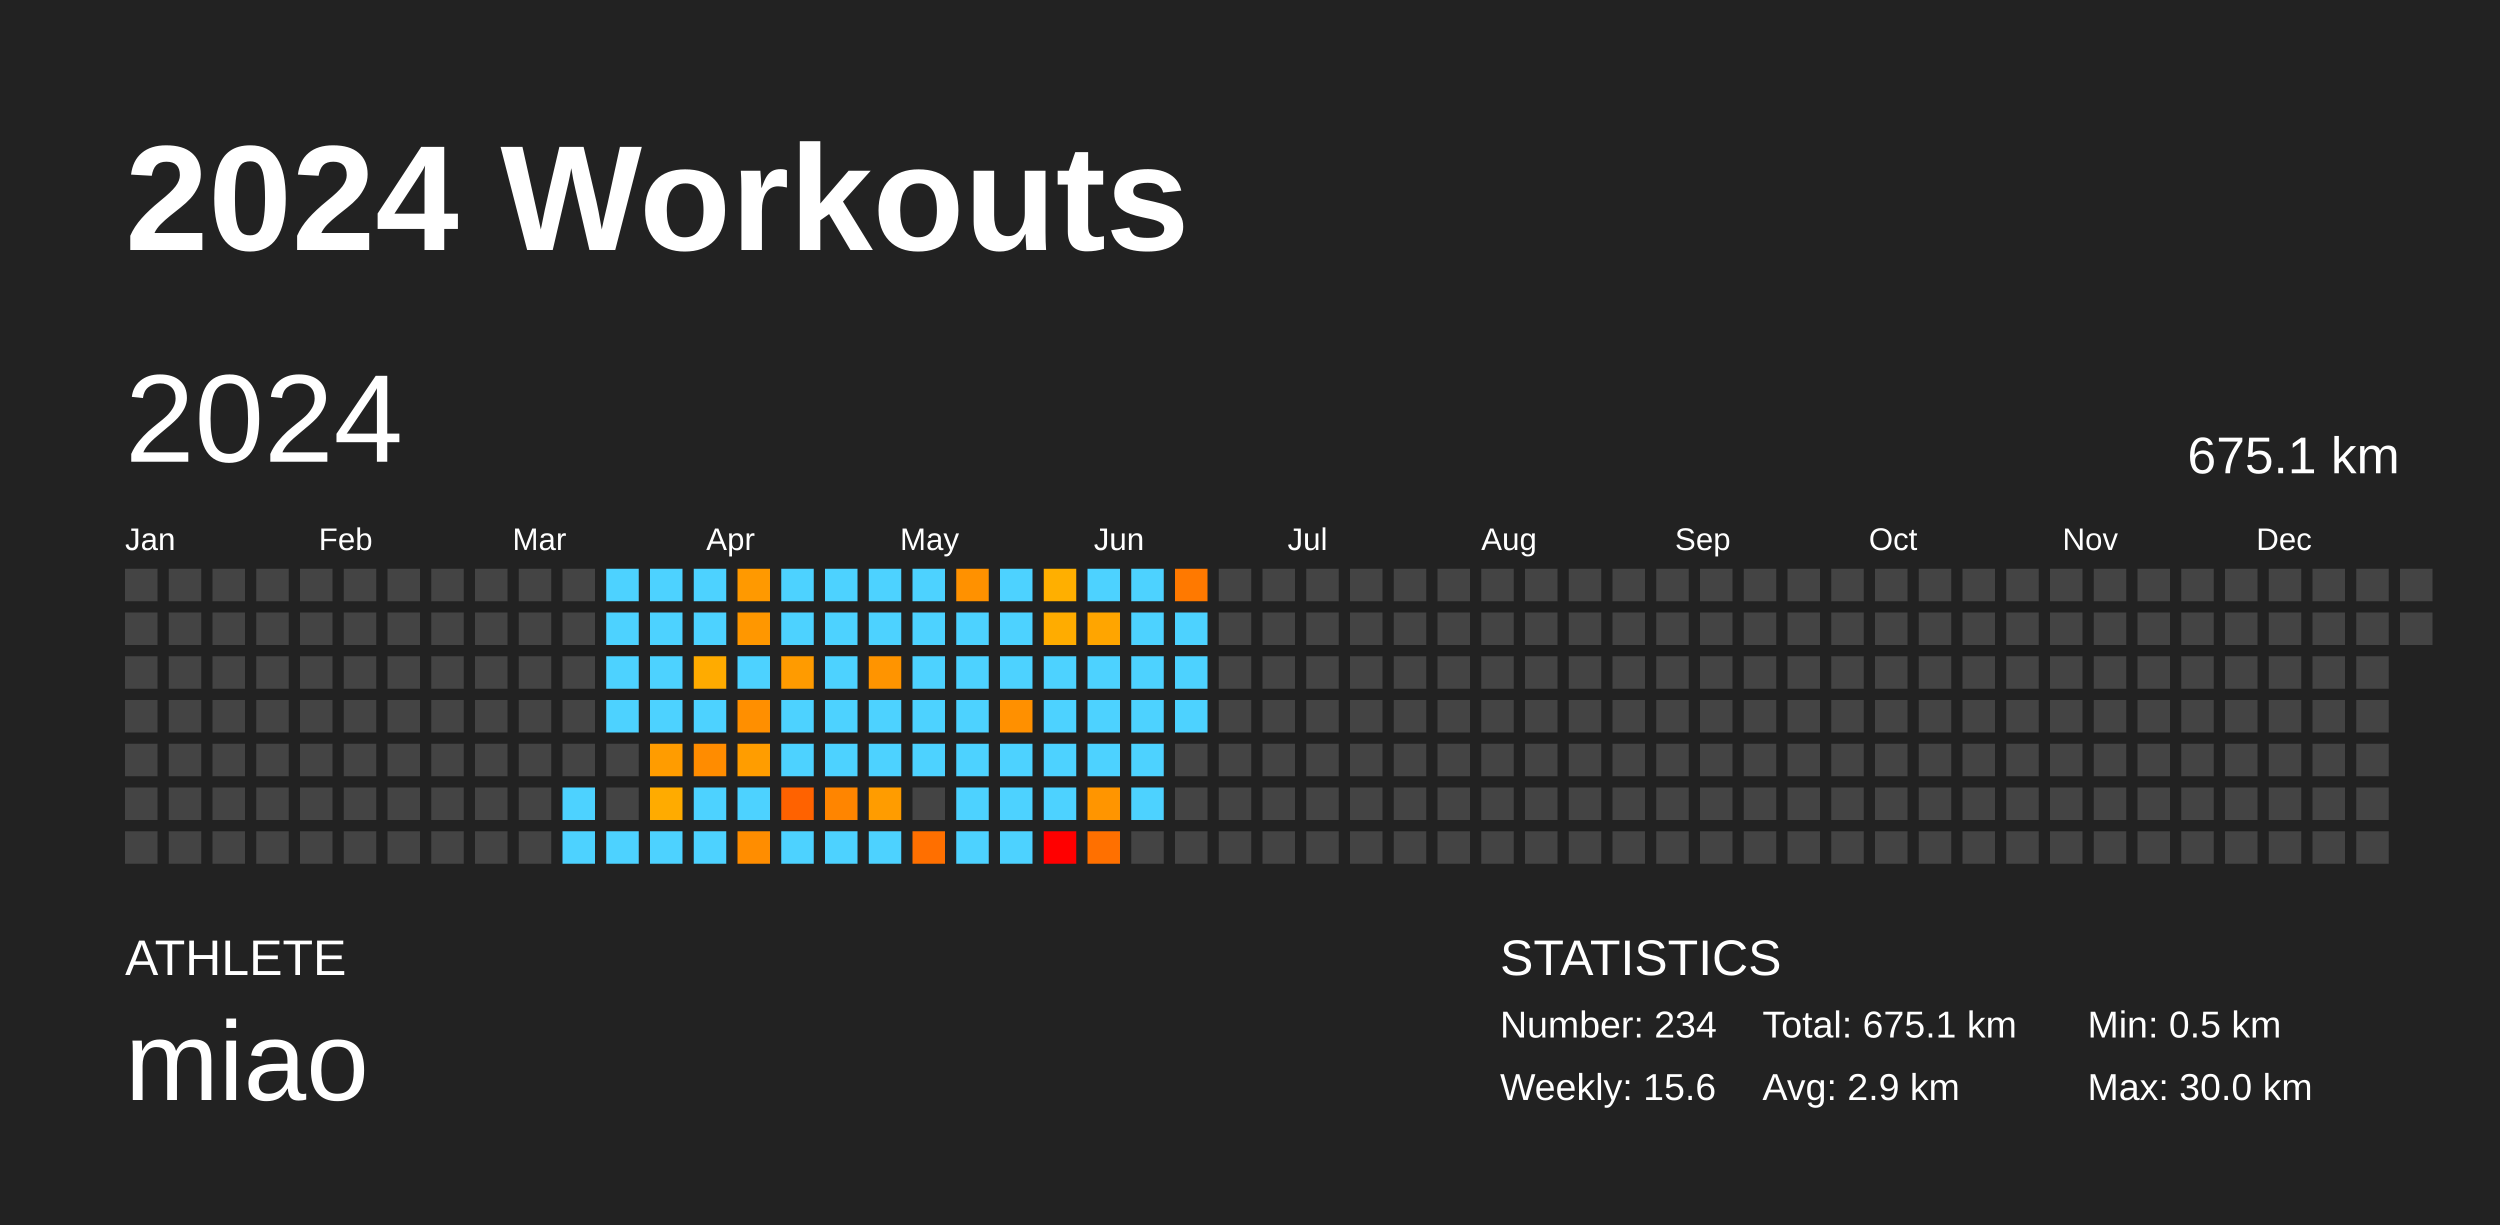
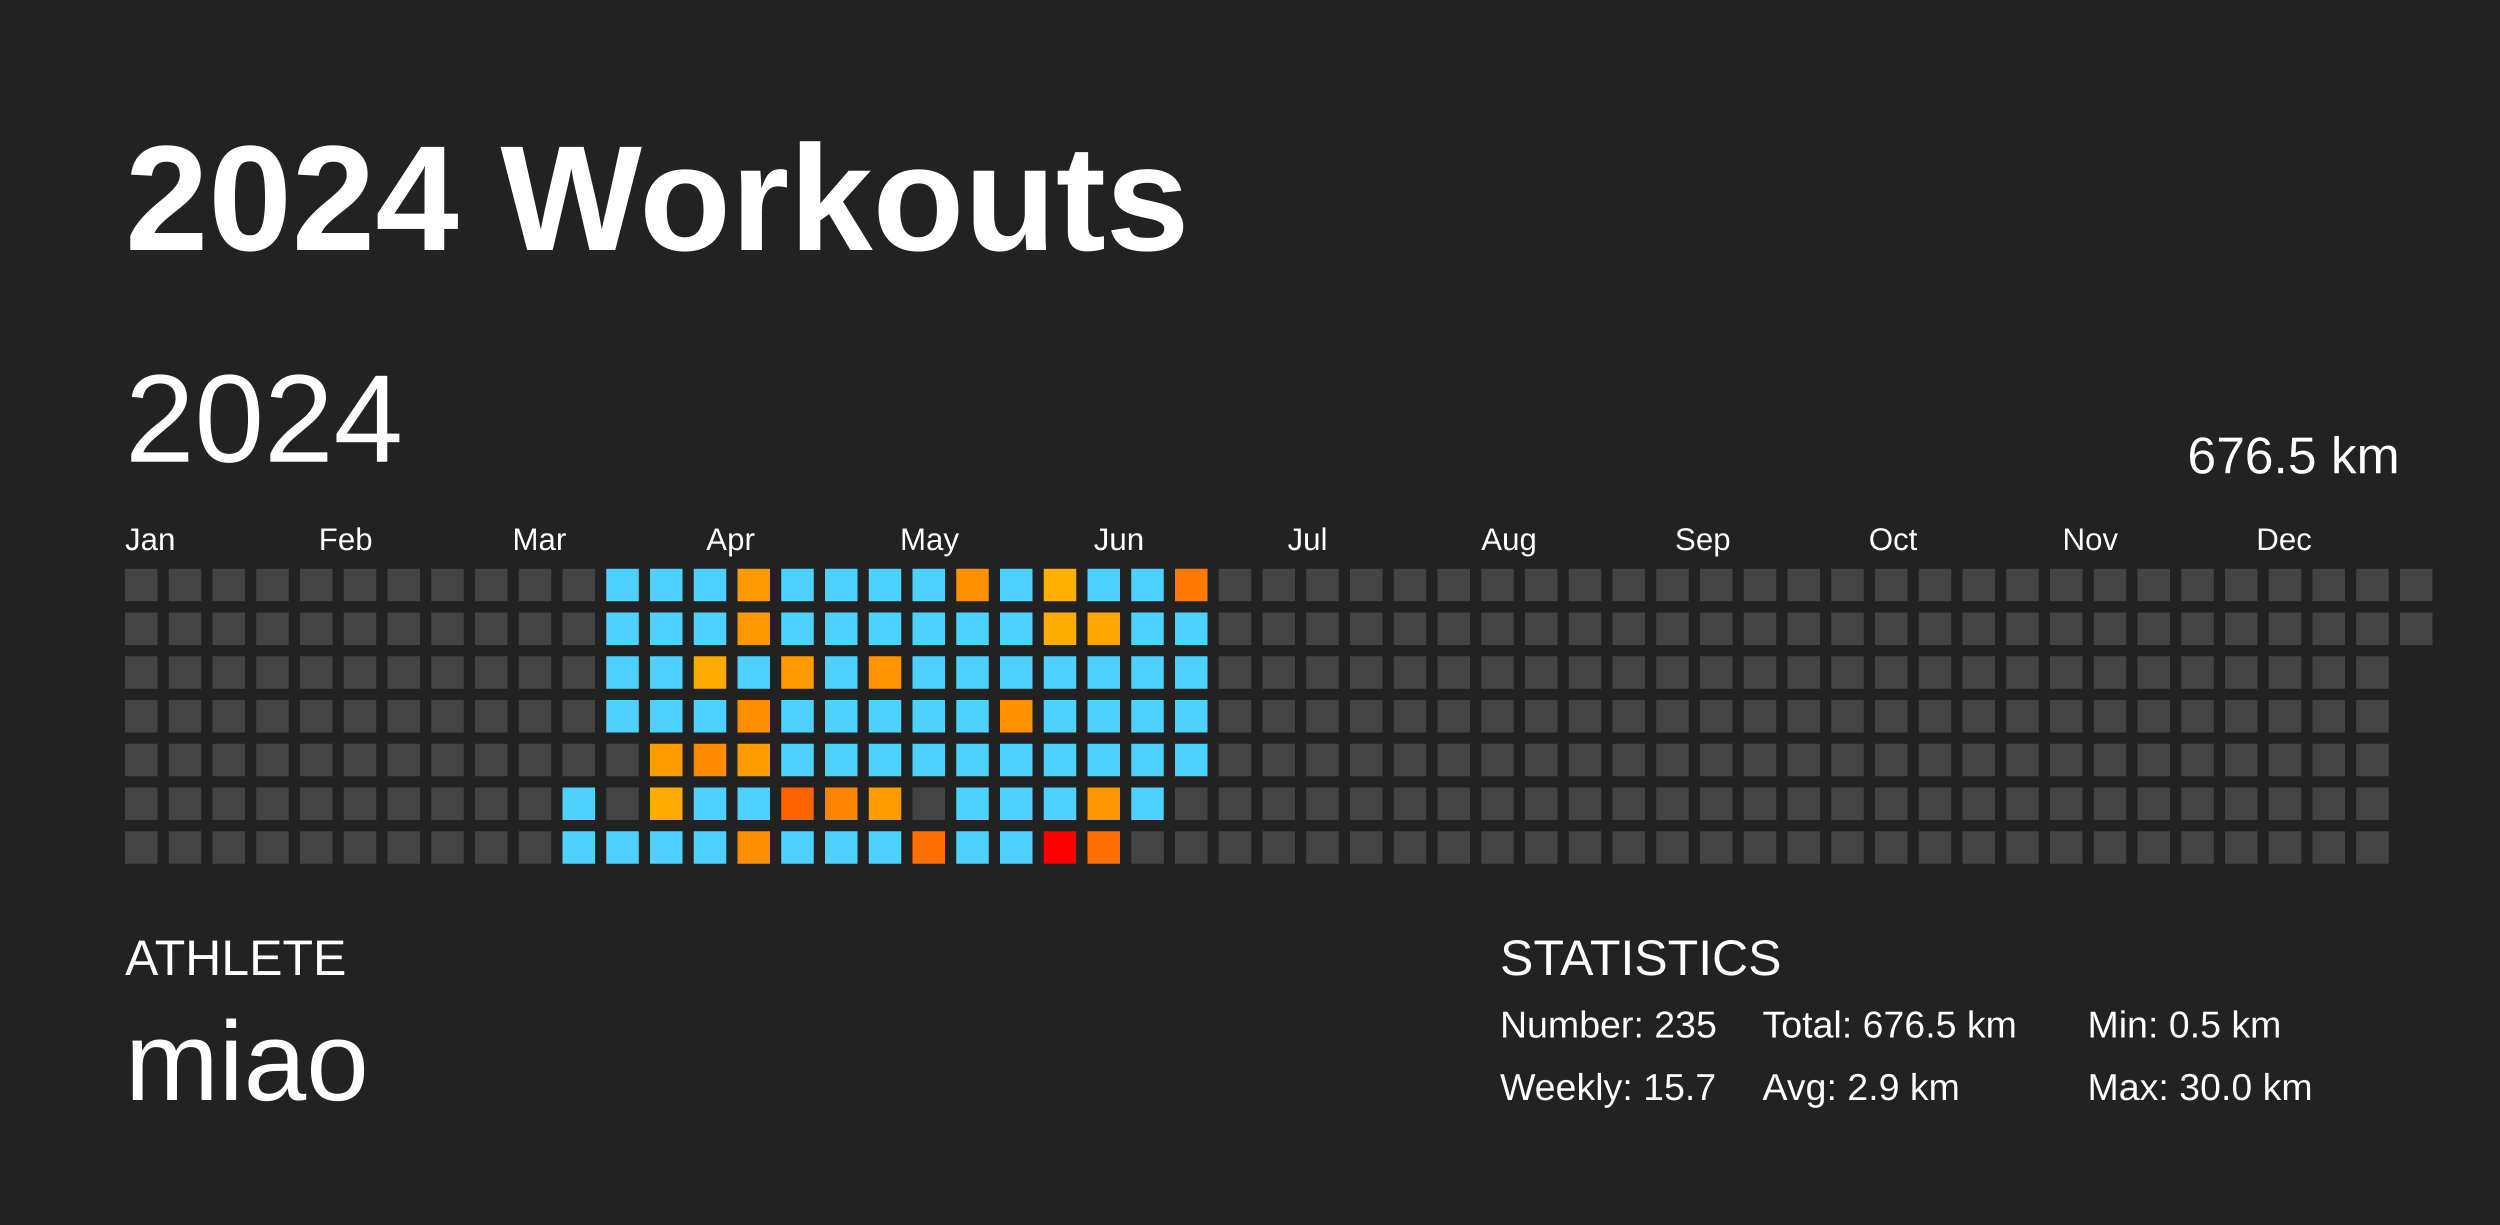
<svg xmlns="http://www.w3.org/2000/svg" baseProfile="full" height="98mm" version="1.1" viewBox="0,0,200,98" width="200mm">
  <defs />
  <rect fill="#222222" height="98" width="200" x="0" y="0" />
  <text fill="#FFFFFF" style="font-size:12px; font-family:Arial; font-weight:bold;" x="10" y="20">2024 Workouts</text>
  <text fill="#FFFFFF" style="font-size:4px; font-family:Arial" x="10" y="78">ATHLETE</text>
  <text fill="#FFFFFF" style="font-size:9px; font-family:Arial" x="10" y="88">miao</text>
  <text fill="#FFFFFF" style="font-size:4px; font-family:Arial" x="120" y="78">STATISTICS</text>
-   <text fill="#FFFFFF" style="font-size:3px; font-family:Arial" x="120" y="83">Number: 234</text>
-   <text fill="#FFFFFF" style="font-size:3px; font-family:Arial" x="120" y="88">Weekly: 15.6</text>
-   <text fill="#FFFFFF" style="font-size:3px; font-family:Arial" x="141" y="83">Total: 675.1 km</text>
+   <text fill="#FFFFFF" style="font-size:3px; font-family:Arial" x="120" y="83">Number: 235</text>
+   <text fill="#FFFFFF" style="font-size:3px; font-family:Arial" x="120" y="88">Weekly: 15.7</text>
+   <text fill="#FFFFFF" style="font-size:3px; font-family:Arial" x="141" y="83">Total: 676.5 km</text>
  <text fill="#FFFFFF" style="font-size:3px; font-family:Arial" x="141" y="88">Avg: 2.9 km</text>
  <text fill="#FFFFFF" style="font-size:3px; font-family:Arial" x="167" y="83">Min: 0.5 km</text>
  <text fill="#FFFFFF" style="font-size:3px; font-family:Arial" x="167" y="88">Max: 30.0 km</text>
  <text dominant-baseline="hanging" fill="#FFFFFF" style="font-size:10.0px; font-family:Arial;" x="10" y="30">2024</text>
-   <text dominant-baseline="hanging" fill="#FFFFFF" style="font-size:4.125px; font-family:Arial;" x="175" y="35">675.1 km</text>
+   <text dominant-baseline="hanging" fill="#FFFFFF" style="font-size:4.125px; font-family:Arial;" x="175" y="35">676.5 km</text>
  <text fill="#FFFFFF" style="font-size:2.5px; font-family:Arial" x="10.0" y="44">Jan</text>
  <text fill="#FFFFFF" style="font-size:2.5px; font-family:Arial" x="25.5" y="44">Feb</text>
  <text fill="#FFFFFF" style="font-size:2.5px; font-family:Arial" x="41.0" y="44">Mar</text>
  <text fill="#FFFFFF" style="font-size:2.5px; font-family:Arial" x="56.5" y="44">Apr</text>
  <text fill="#FFFFFF" style="font-size:2.5px; font-family:Arial" x="72.0" y="44">May</text>
  <text fill="#FFFFFF" style="font-size:2.5px; font-family:Arial" x="87.5" y="44">Jun</text>
  <text fill="#FFFFFF" style="font-size:2.5px; font-family:Arial" x="103.0" y="44">Jul</text>
  <text fill="#FFFFFF" style="font-size:2.5px; font-family:Arial" x="118.5" y="44">Aug</text>
  <text fill="#FFFFFF" style="font-size:2.5px; font-family:Arial" x="134.0" y="44">Sep</text>
  <text fill="#FFFFFF" style="font-size:2.5px; font-family:Arial" x="149.5" y="44">Oct</text>
  <text fill="#FFFFFF" style="font-size:2.5px; font-family:Arial" x="165.0" y="44">Nov</text>
  <text fill="#FFFFFF" style="font-size:2.5px; font-family:Arial" x="180.5" y="44">Dec</text>
  <rect fill="#444444" height="2.6" width="2.6" x="10.0" y="45.5" />
  <rect fill="#444444" height="2.6" width="2.6" x="10.0" y="49.0" />
  <rect fill="#444444" height="2.6" width="2.6" x="10.0" y="52.5" />
  <rect fill="#444444" height="2.6" width="2.6" x="10.0" y="56.0" />
  <rect fill="#444444" height="2.6" width="2.6" x="10.0" y="59.5" />
  <rect fill="#444444" height="2.6" width="2.6" x="10.0" y="63.0" />
  <rect fill="#444444" height="2.6" width="2.6" x="10.0" y="66.5" />
  <rect fill="#444444" height="2.6" width="2.6" x="13.5" y="45.5" />
  <rect fill="#444444" height="2.6" width="2.6" x="13.5" y="49.0" />
  <rect fill="#444444" height="2.6" width="2.6" x="13.5" y="52.5" />
  <rect fill="#444444" height="2.6" width="2.6" x="13.5" y="56.0" />
  <rect fill="#444444" height="2.6" width="2.6" x="13.5" y="59.5" />
  <rect fill="#444444" height="2.6" width="2.6" x="13.5" y="63.0" />
  <rect fill="#444444" height="2.6" width="2.6" x="13.5" y="66.5" />
  <rect fill="#444444" height="2.6" width="2.6" x="17.0" y="45.5" />
  <rect fill="#444444" height="2.6" width="2.6" x="17.0" y="49.0" />
  <rect fill="#444444" height="2.6" width="2.6" x="17.0" y="52.5" />
  <rect fill="#444444" height="2.6" width="2.6" x="17.0" y="56.0" />
  <rect fill="#444444" height="2.6" width="2.6" x="17.0" y="59.5" />
  <rect fill="#444444" height="2.6" width="2.6" x="17.0" y="63.0" />
  <rect fill="#444444" height="2.6" width="2.6" x="17.0" y="66.5" />
  <rect fill="#444444" height="2.6" width="2.6" x="20.5" y="45.5" />
  <rect fill="#444444" height="2.6" width="2.6" x="20.5" y="49.0" />
  <rect fill="#444444" height="2.6" width="2.6" x="20.5" y="52.5" />
  <rect fill="#444444" height="2.6" width="2.6" x="20.5" y="56.0" />
  <rect fill="#444444" height="2.6" width="2.6" x="20.5" y="59.5" />
  <rect fill="#444444" height="2.6" width="2.6" x="20.5" y="63.0" />
  <rect fill="#444444" height="2.6" width="2.6" x="20.5" y="66.5" />
  <rect fill="#444444" height="2.6" width="2.6" x="24.0" y="45.5" />
  <rect fill="#444444" height="2.6" width="2.6" x="24.0" y="49.0" />
  <rect fill="#444444" height="2.6" width="2.6" x="24.0" y="52.5" />
  <rect fill="#444444" height="2.6" width="2.6" x="24.0" y="56.0" />
  <rect fill="#444444" height="2.6" width="2.6" x="24.0" y="59.5" />
  <rect fill="#444444" height="2.6" width="2.6" x="24.0" y="63.0" />
  <rect fill="#444444" height="2.6" width="2.6" x="24.0" y="66.5" />
  <rect fill="#444444" height="2.6" width="2.6" x="27.5" y="45.5" />
  <rect fill="#444444" height="2.6" width="2.6" x="27.5" y="49.0" />
  <rect fill="#444444" height="2.6" width="2.6" x="27.5" y="52.5" />
  <rect fill="#444444" height="2.6" width="2.6" x="27.5" y="56.0" />
  <rect fill="#444444" height="2.6" width="2.6" x="27.5" y="59.5" />
  <rect fill="#444444" height="2.6" width="2.6" x="27.5" y="63.0" />
  <rect fill="#444444" height="2.6" width="2.6" x="27.5" y="66.5" />
  <rect fill="#444444" height="2.6" width="2.6" x="31.0" y="45.5" />
  <rect fill="#444444" height="2.6" width="2.6" x="31.0" y="49.0" />
  <rect fill="#444444" height="2.6" width="2.6" x="31.0" y="52.5" />
  <rect fill="#444444" height="2.6" width="2.6" x="31.0" y="56.0" />
  <rect fill="#444444" height="2.6" width="2.6" x="31.0" y="59.5" />
  <rect fill="#444444" height="2.6" width="2.6" x="31.0" y="63.0" />
  <rect fill="#444444" height="2.6" width="2.6" x="31.0" y="66.5" />
  <rect fill="#444444" height="2.6" width="2.6" x="34.5" y="45.5" />
  <rect fill="#444444" height="2.6" width="2.6" x="34.5" y="49.0" />
  <rect fill="#444444" height="2.6" width="2.6" x="34.5" y="52.5" />
  <rect fill="#444444" height="2.6" width="2.6" x="34.5" y="56.0" />
  <rect fill="#444444" height="2.6" width="2.6" x="34.5" y="59.5" />
  <rect fill="#444444" height="2.6" width="2.6" x="34.5" y="63.0" />
  <rect fill="#444444" height="2.6" width="2.6" x="34.5" y="66.5" />
  <rect fill="#444444" height="2.6" width="2.6" x="38.0" y="45.5" />
  <rect fill="#444444" height="2.6" width="2.6" x="38.0" y="49.0" />
  <rect fill="#444444" height="2.6" width="2.6" x="38.0" y="52.5" />
  <rect fill="#444444" height="2.6" width="2.6" x="38.0" y="56.0" />
  <rect fill="#444444" height="2.6" width="2.6" x="38.0" y="59.5" />
  <rect fill="#444444" height="2.6" width="2.6" x="38.0" y="63.0" />
  <rect fill="#444444" height="2.6" width="2.6" x="38.0" y="66.5" />
  <rect fill="#444444" height="2.6" width="2.6" x="41.5" y="45.5" />
  <rect fill="#444444" height="2.6" width="2.6" x="41.5" y="49.0" />
  <rect fill="#444444" height="2.6" width="2.6" x="41.5" y="52.5" />
  <rect fill="#444444" height="2.6" width="2.6" x="41.5" y="56.0" />
  <rect fill="#444444" height="2.6" width="2.6" x="41.5" y="59.5" />
  <rect fill="#444444" height="2.6" width="2.6" x="41.5" y="63.0" />
  <rect fill="#444444" height="2.6" width="2.6" x="41.5" y="66.5" />
  <rect fill="#444444" height="2.6" width="2.6" x="45.0" y="45.5" />
  <rect fill="#444444" height="2.6" width="2.6" x="45.0" y="49.0" />
  <rect fill="#444444" height="2.6" width="2.6" x="45.0" y="52.5" />
  <rect fill="#444444" height="2.6" width="2.6" x="45.0" y="56.0" />
  <rect fill="#444444" height="2.6" width="2.6" x="45.0" y="59.5" />
  <rect fill="#4dd2ff" height="2.6" width="2.6" x="45.0" y="63.0" />
  <rect fill="#4dd2ff" height="2.6" width="2.6" x="45.0" y="66.5" />
  <rect fill="#4dd2ff" height="2.6" width="2.6" x="48.5" y="45.5" />
  <rect fill="#4dd2ff" height="2.6" width="2.6" x="48.5" y="49.0" />
  <rect fill="#4dd2ff" height="2.6" width="2.6" x="48.5" y="52.5" />
  <rect fill="#4dd2ff" height="2.6" width="2.6" x="48.5" y="56.0" />
  <rect fill="#444444" height="2.6" width="2.6" x="48.5" y="59.5" />
  <rect fill="#444444" height="2.6" width="2.6" x="48.5" y="63.0" />
  <rect fill="#4dd2ff" height="2.6" width="2.6" x="48.5" y="66.5" />
  <rect fill="#4dd2ff" height="2.6" width="2.6" x="52.0" y="45.5" />
  <rect fill="#4dd2ff" height="2.6" width="2.6" x="52.0" y="49.0" />
  <rect fill="#4dd2ff" height="2.6" width="2.6" x="52.0" y="52.5" />
  <rect fill="#4dd2ff" height="2.6" width="2.6" x="52.0" y="56.0" />
  <rect fill="#ff9c00" height="2.6" width="2.6" x="52.0" y="59.5" />
  <rect fill="#ffab00" height="2.6" width="2.6" x="52.0" y="63.0" />
  <rect fill="#4dd2ff" height="2.6" width="2.6" x="52.0" y="66.5" />
  <rect fill="#4dd2ff" height="2.6" width="2.6" x="55.5" y="45.5" />
  <rect fill="#4dd2ff" height="2.6" width="2.6" x="55.5" y="49.0" />
  <rect fill="#ffab00" height="2.6" width="2.6" x="55.5" y="52.5" />
  <rect fill="#4dd2ff" height="2.6" width="2.6" x="55.5" y="56.0" />
  <rect fill="#ff8c00" height="2.6" width="2.6" x="55.5" y="59.5" />
  <rect fill="#4dd2ff" height="2.6" width="2.6" x="55.5" y="63.0" />
  <rect fill="#4dd2ff" height="2.6" width="2.6" x="55.5" y="66.5" />
  <rect fill="#ff9900" height="2.6" width="2.6" x="59.0" y="45.5" />
  <rect fill="#ff9700" height="2.6" width="2.6" x="59.0" y="49.0" />
  <rect fill="#4dd2ff" height="2.6" width="2.6" x="59.0" y="52.5" />
  <rect fill="#ff8f00" height="2.6" width="2.6" x="59.0" y="56.0" />
  <rect fill="#ff9d00" height="2.6" width="2.6" x="59.0" y="59.5" />
  <rect fill="#4dd2ff" height="2.6" width="2.6" x="59.0" y="63.0" />
  <rect fill="#ff8d00" height="2.6" width="2.6" x="59.0" y="66.5" />
  <rect fill="#4dd2ff" height="2.6" width="2.6" x="62.5" y="45.5" />
  <rect fill="#4dd2ff" height="2.6" width="2.6" x="62.5" y="49.0" />
  <rect fill="#ff9b00" height="2.6" width="2.6" x="62.5" y="52.5" />
  <rect fill="#4dd2ff" height="2.6" width="2.6" x="62.5" y="56.0" />
  <rect fill="#4dd2ff" height="2.6" width="2.6" x="62.5" y="59.5" />
  <rect fill="#ff6200" height="2.6" width="2.6" x="62.5" y="63.0" />
  <rect fill="#4dd2ff" height="2.6" width="2.6" x="62.5" y="66.5" />
  <rect fill="#4dd2ff" height="2.6" width="2.6" x="66.0" y="45.5" />
  <rect fill="#4dd2ff" height="2.6" width="2.6" x="66.0" y="49.0" />
  <rect fill="#4dd2ff" height="2.6" width="2.6" x="66.0" y="52.5" />
  <rect fill="#4dd2ff" height="2.6" width="2.6" x="66.0" y="56.0" />
  <rect fill="#4dd2ff" height="2.6" width="2.6" x="66.0" y="59.5" />
  <rect fill="#ff8500" height="2.6" width="2.6" x="66.0" y="63.0" />
  <rect fill="#4dd2ff" height="2.6" width="2.6" x="66.0" y="66.5" />
  <rect fill="#4dd2ff" height="2.6" width="2.6" x="69.5" y="45.5" />
  <rect fill="#4dd2ff" height="2.6" width="2.6" x="69.5" y="49.0" />
  <rect fill="#ff9400" height="2.6" width="2.6" x="69.5" y="52.5" />
  <rect fill="#4dd2ff" height="2.6" width="2.6" x="69.5" y="56.0" />
  <rect fill="#4dd2ff" height="2.6" width="2.6" x="69.5" y="59.5" />
  <rect fill="#ff9c00" height="2.6" width="2.6" x="69.5" y="63.0" />
  <rect fill="#4dd2ff" height="2.6" width="2.6" x="69.5" y="66.5" />
  <rect fill="#4dd2ff" height="2.6" width="2.6" x="73.0" y="45.5" />
  <rect fill="#4dd2ff" height="2.6" width="2.6" x="73.0" y="49.0" />
  <rect fill="#4dd2ff" height="2.6" width="2.6" x="73.0" y="52.5" />
  <rect fill="#4dd2ff" height="2.6" width="2.6" x="73.0" y="56.0" />
  <rect fill="#4dd2ff" height="2.6" width="2.6" x="73.0" y="59.5" />
  <rect fill="#444444" height="2.6" width="2.6" x="73.0" y="63.0" />
  <rect fill="#ff6f00" height="2.6" width="2.6" x="73.0" y="66.5" />
  <rect fill="#ff9100" height="2.6" width="2.6" x="76.5" y="45.5" />
  <rect fill="#4dd2ff" height="2.6" width="2.6" x="76.5" y="49.0" />
  <rect fill="#4dd2ff" height="2.6" width="2.6" x="76.5" y="52.5" />
  <rect fill="#4dd2ff" height="2.6" width="2.6" x="76.5" y="56.0" />
  <rect fill="#4dd2ff" height="2.6" width="2.6" x="76.5" y="59.5" />
  <rect fill="#4dd2ff" height="2.6" width="2.6" x="76.5" y="63.0" />
  <rect fill="#4dd2ff" height="2.6" width="2.6" x="76.5" y="66.5" />
  <rect fill="#4dd2ff" height="2.6" width="2.6" x="80.0" y="45.5" />
  <rect fill="#4dd2ff" height="2.6" width="2.6" x="80.0" y="49.0" />
  <rect fill="#4dd2ff" height="2.6" width="2.6" x="80.0" y="52.5" />
  <rect fill="#ff9000" height="2.6" width="2.6" x="80.0" y="56.0" />
  <rect fill="#4dd2ff" height="2.6" width="2.6" x="80.0" y="59.5" />
  <rect fill="#4dd2ff" height="2.6" width="2.6" x="80.0" y="63.0" />
  <rect fill="#4dd2ff" height="2.6" width="2.6" x="80.0" y="66.5" />
  <rect fill="#ffaf00" height="2.6" width="2.6" x="83.5" y="45.5" />
  <rect fill="#ffac00" height="2.6" width="2.6" x="83.5" y="49.0" />
  <rect fill="#4dd2ff" height="2.6" width="2.6" x="83.5" y="52.5" />
  <rect fill="#4dd2ff" height="2.6" width="2.6" x="83.5" y="56.0" />
  <rect fill="#4dd2ff" height="2.6" width="2.6" x="83.5" y="59.5" />
  <rect fill="#4dd2ff" height="2.6" width="2.6" x="83.5" y="63.0" />
  <rect fill="red" height="2.6" width="2.6" x="83.5" y="66.5" />
  <rect fill="#4dd2ff" height="2.6" width="2.6" x="87.0" y="45.5" />
  <rect fill="#ffa500" height="2.6" width="2.6" x="87.0" y="49.0" />
  <rect fill="#4dd2ff" height="2.6" width="2.6" x="87.0" y="52.5" />
  <rect fill="#4dd2ff" height="2.6" width="2.6" x="87.0" y="56.0" />
  <rect fill="#4dd2ff" height="2.6" width="2.6" x="87.0" y="59.5" />
  <rect fill="#ff9500" height="2.6" width="2.6" x="87.0" y="63.0" />
  <rect fill="#ff7000" height="2.6" width="2.6" x="87.0" y="66.5" />
  <rect fill="#4dd2ff" height="2.6" width="2.6" x="90.5" y="45.5" />
  <rect fill="#4dd2ff" height="2.6" width="2.6" x="90.5" y="49.0" />
  <rect fill="#4dd2ff" height="2.6" width="2.6" x="90.5" y="52.5" />
  <rect fill="#4dd2ff" height="2.6" width="2.6" x="90.5" y="56.0" />
  <rect fill="#4dd2ff" height="2.6" width="2.6" x="90.5" y="59.5" />
  <rect fill="#4dd2ff" height="2.6" width="2.6" x="90.5" y="63.0" />
  <rect fill="#444444" height="2.6" width="2.6" x="90.5" y="66.5" />
  <rect fill="#ff7900" height="2.6" width="2.6" x="94.0" y="45.5" />
  <rect fill="#4dd2ff" height="2.6" width="2.6" x="94.0" y="49.0" />
  <rect fill="#4dd2ff" height="2.6" width="2.6" x="94.0" y="52.5" />
  <rect fill="#4dd2ff" height="2.6" width="2.6" x="94.0" y="56.0" />
-   <rect fill="#444444" height="2.6" width="2.6" x="94.0" y="59.5" />
+   <rect fill="#4dd2ff" height="2.6" width="2.6" x="94.0" y="59.5" />
  <rect fill="#444444" height="2.6" width="2.6" x="94.0" y="63.0" />
  <rect fill="#444444" height="2.6" width="2.6" x="94.0" y="66.5" />
  <rect fill="#444444" height="2.6" width="2.6" x="97.5" y="45.5" />
  <rect fill="#444444" height="2.6" width="2.6" x="97.5" y="49.0" />
  <rect fill="#444444" height="2.6" width="2.6" x="97.5" y="52.5" />
  <rect fill="#444444" height="2.6" width="2.6" x="97.5" y="56.0" />
  <rect fill="#444444" height="2.6" width="2.6" x="97.5" y="59.5" />
  <rect fill="#444444" height="2.6" width="2.6" x="97.5" y="63.0" />
  <rect fill="#444444" height="2.6" width="2.6" x="97.5" y="66.5" />
  <rect fill="#444444" height="2.6" width="2.6" x="101.0" y="45.5" />
  <rect fill="#444444" height="2.6" width="2.6" x="101.0" y="49.0" />
  <rect fill="#444444" height="2.6" width="2.6" x="101.0" y="52.5" />
  <rect fill="#444444" height="2.6" width="2.6" x="101.0" y="56.0" />
  <rect fill="#444444" height="2.6" width="2.6" x="101.0" y="59.5" />
  <rect fill="#444444" height="2.6" width="2.6" x="101.0" y="63.0" />
  <rect fill="#444444" height="2.6" width="2.6" x="101.0" y="66.5" />
  <rect fill="#444444" height="2.6" width="2.6" x="104.5" y="45.5" />
  <rect fill="#444444" height="2.6" width="2.6" x="104.5" y="49.0" />
  <rect fill="#444444" height="2.6" width="2.6" x="104.5" y="52.5" />
  <rect fill="#444444" height="2.6" width="2.6" x="104.5" y="56.0" />
  <rect fill="#444444" height="2.6" width="2.6" x="104.5" y="59.5" />
  <rect fill="#444444" height="2.6" width="2.6" x="104.5" y="63.0" />
  <rect fill="#444444" height="2.6" width="2.6" x="104.5" y="66.5" />
  <rect fill="#444444" height="2.6" width="2.6" x="108.0" y="45.5" />
  <rect fill="#444444" height="2.6" width="2.6" x="108.0" y="49.0" />
  <rect fill="#444444" height="2.6" width="2.6" x="108.0" y="52.5" />
  <rect fill="#444444" height="2.6" width="2.6" x="108.0" y="56.0" />
  <rect fill="#444444" height="2.6" width="2.6" x="108.0" y="59.5" />
  <rect fill="#444444" height="2.6" width="2.6" x="108.0" y="63.0" />
  <rect fill="#444444" height="2.6" width="2.6" x="108.0" y="66.5" />
  <rect fill="#444444" height="2.6" width="2.6" x="111.5" y="45.5" />
  <rect fill="#444444" height="2.6" width="2.6" x="111.5" y="49.0" />
  <rect fill="#444444" height="2.6" width="2.6" x="111.5" y="52.5" />
  <rect fill="#444444" height="2.6" width="2.6" x="111.5" y="56.0" />
  <rect fill="#444444" height="2.6" width="2.6" x="111.5" y="59.5" />
  <rect fill="#444444" height="2.6" width="2.6" x="111.5" y="63.0" />
  <rect fill="#444444" height="2.6" width="2.6" x="111.5" y="66.5" />
  <rect fill="#444444" height="2.6" width="2.6" x="115.0" y="45.5" />
  <rect fill="#444444" height="2.6" width="2.6" x="115.0" y="49.0" />
  <rect fill="#444444" height="2.6" width="2.6" x="115.0" y="52.5" />
  <rect fill="#444444" height="2.6" width="2.6" x="115.0" y="56.0" />
  <rect fill="#444444" height="2.6" width="2.6" x="115.0" y="59.5" />
  <rect fill="#444444" height="2.6" width="2.6" x="115.0" y="63.0" />
  <rect fill="#444444" height="2.6" width="2.6" x="115.0" y="66.5" />
  <rect fill="#444444" height="2.6" width="2.6" x="118.5" y="45.5" />
  <rect fill="#444444" height="2.6" width="2.6" x="118.5" y="49.0" />
  <rect fill="#444444" height="2.6" width="2.6" x="118.5" y="52.5" />
  <rect fill="#444444" height="2.6" width="2.6" x="118.5" y="56.0" />
  <rect fill="#444444" height="2.6" width="2.6" x="118.5" y="59.5" />
  <rect fill="#444444" height="2.6" width="2.6" x="118.5" y="63.0" />
  <rect fill="#444444" height="2.6" width="2.6" x="118.5" y="66.5" />
  <rect fill="#444444" height="2.6" width="2.6" x="122.0" y="45.5" />
  <rect fill="#444444" height="2.6" width="2.6" x="122.0" y="49.0" />
  <rect fill="#444444" height="2.6" width="2.6" x="122.0" y="52.5" />
  <rect fill="#444444" height="2.6" width="2.6" x="122.0" y="56.0" />
  <rect fill="#444444" height="2.6" width="2.6" x="122.0" y="59.5" />
  <rect fill="#444444" height="2.6" width="2.6" x="122.0" y="63.0" />
  <rect fill="#444444" height="2.6" width="2.6" x="122.0" y="66.5" />
  <rect fill="#444444" height="2.6" width="2.6" x="125.5" y="45.5" />
  <rect fill="#444444" height="2.6" width="2.6" x="125.5" y="49.0" />
  <rect fill="#444444" height="2.6" width="2.6" x="125.5" y="52.5" />
  <rect fill="#444444" height="2.6" width="2.6" x="125.5" y="56.0" />
  <rect fill="#444444" height="2.6" width="2.6" x="125.5" y="59.5" />
  <rect fill="#444444" height="2.6" width="2.6" x="125.5" y="63.0" />
  <rect fill="#444444" height="2.6" width="2.6" x="125.5" y="66.5" />
  <rect fill="#444444" height="2.6" width="2.6" x="129.0" y="45.5" />
  <rect fill="#444444" height="2.6" width="2.6" x="129.0" y="49.0" />
  <rect fill="#444444" height="2.6" width="2.6" x="129.0" y="52.5" />
  <rect fill="#444444" height="2.6" width="2.6" x="129.0" y="56.0" />
  <rect fill="#444444" height="2.6" width="2.6" x="129.0" y="59.5" />
  <rect fill="#444444" height="2.6" width="2.6" x="129.0" y="63.0" />
  <rect fill="#444444" height="2.6" width="2.6" x="129.0" y="66.5" />
  <rect fill="#444444" height="2.6" width="2.6" x="132.5" y="45.5" />
  <rect fill="#444444" height="2.6" width="2.6" x="132.5" y="49.0" />
  <rect fill="#444444" height="2.6" width="2.6" x="132.5" y="52.5" />
  <rect fill="#444444" height="2.6" width="2.6" x="132.5" y="56.0" />
  <rect fill="#444444" height="2.6" width="2.6" x="132.5" y="59.5" />
  <rect fill="#444444" height="2.6" width="2.6" x="132.5" y="63.0" />
  <rect fill="#444444" height="2.6" width="2.6" x="132.5" y="66.5" />
  <rect fill="#444444" height="2.6" width="2.6" x="136.0" y="45.5" />
  <rect fill="#444444" height="2.6" width="2.6" x="136.0" y="49.0" />
  <rect fill="#444444" height="2.6" width="2.6" x="136.0" y="52.5" />
  <rect fill="#444444" height="2.6" width="2.6" x="136.0" y="56.0" />
  <rect fill="#444444" height="2.6" width="2.6" x="136.0" y="59.5" />
  <rect fill="#444444" height="2.6" width="2.6" x="136.0" y="63.0" />
  <rect fill="#444444" height="2.6" width="2.6" x="136.0" y="66.5" />
  <rect fill="#444444" height="2.6" width="2.6" x="139.5" y="45.5" />
  <rect fill="#444444" height="2.6" width="2.6" x="139.5" y="49.0" />
  <rect fill="#444444" height="2.6" width="2.6" x="139.5" y="52.5" />
  <rect fill="#444444" height="2.6" width="2.6" x="139.5" y="56.0" />
  <rect fill="#444444" height="2.6" width="2.6" x="139.5" y="59.5" />
  <rect fill="#444444" height="2.6" width="2.6" x="139.5" y="63.0" />
  <rect fill="#444444" height="2.6" width="2.6" x="139.5" y="66.5" />
  <rect fill="#444444" height="2.6" width="2.6" x="143.0" y="45.5" />
  <rect fill="#444444" height="2.6" width="2.6" x="143.0" y="49.0" />
  <rect fill="#444444" height="2.6" width="2.6" x="143.0" y="52.5" />
  <rect fill="#444444" height="2.6" width="2.6" x="143.0" y="56.0" />
  <rect fill="#444444" height="2.6" width="2.6" x="143.0" y="59.5" />
  <rect fill="#444444" height="2.6" width="2.6" x="143.0" y="63.0" />
  <rect fill="#444444" height="2.6" width="2.6" x="143.0" y="66.5" />
  <rect fill="#444444" height="2.6" width="2.6" x="146.5" y="45.5" />
  <rect fill="#444444" height="2.6" width="2.6" x="146.5" y="49.0" />
  <rect fill="#444444" height="2.6" width="2.6" x="146.5" y="52.5" />
  <rect fill="#444444" height="2.6" width="2.6" x="146.5" y="56.0" />
  <rect fill="#444444" height="2.6" width="2.6" x="146.5" y="59.5" />
  <rect fill="#444444" height="2.6" width="2.6" x="146.5" y="63.0" />
  <rect fill="#444444" height="2.6" width="2.6" x="146.5" y="66.5" />
  <rect fill="#444444" height="2.6" width="2.6" x="150.0" y="45.5" />
  <rect fill="#444444" height="2.6" width="2.6" x="150.0" y="49.0" />
  <rect fill="#444444" height="2.6" width="2.6" x="150.0" y="52.5" />
  <rect fill="#444444" height="2.6" width="2.6" x="150.0" y="56.0" />
  <rect fill="#444444" height="2.6" width="2.6" x="150.0" y="59.5" />
  <rect fill="#444444" height="2.6" width="2.6" x="150.0" y="63.0" />
  <rect fill="#444444" height="2.6" width="2.6" x="150.0" y="66.5" />
  <rect fill="#444444" height="2.6" width="2.6" x="153.5" y="45.5" />
  <rect fill="#444444" height="2.6" width="2.6" x="153.5" y="49.0" />
  <rect fill="#444444" height="2.6" width="2.6" x="153.5" y="52.5" />
  <rect fill="#444444" height="2.6" width="2.6" x="153.5" y="56.0" />
  <rect fill="#444444" height="2.6" width="2.6" x="153.5" y="59.5" />
  <rect fill="#444444" height="2.6" width="2.6" x="153.5" y="63.0" />
  <rect fill="#444444" height="2.6" width="2.6" x="153.5" y="66.5" />
  <rect fill="#444444" height="2.6" width="2.6" x="157.0" y="45.5" />
  <rect fill="#444444" height="2.6" width="2.6" x="157.0" y="49.0" />
  <rect fill="#444444" height="2.6" width="2.6" x="157.0" y="52.5" />
  <rect fill="#444444" height="2.6" width="2.6" x="157.0" y="56.0" />
  <rect fill="#444444" height="2.6" width="2.6" x="157.0" y="59.5" />
  <rect fill="#444444" height="2.6" width="2.6" x="157.0" y="63.0" />
  <rect fill="#444444" height="2.6" width="2.6" x="157.0" y="66.5" />
  <rect fill="#444444" height="2.6" width="2.6" x="160.5" y="45.5" />
  <rect fill="#444444" height="2.6" width="2.6" x="160.5" y="49.0" />
  <rect fill="#444444" height="2.6" width="2.6" x="160.5" y="52.5" />
  <rect fill="#444444" height="2.6" width="2.6" x="160.5" y="56.0" />
  <rect fill="#444444" height="2.6" width="2.6" x="160.5" y="59.5" />
  <rect fill="#444444" height="2.6" width="2.6" x="160.5" y="63.0" />
  <rect fill="#444444" height="2.6" width="2.6" x="160.5" y="66.5" />
  <rect fill="#444444" height="2.6" width="2.6" x="164.0" y="45.5" />
  <rect fill="#444444" height="2.6" width="2.6" x="164.0" y="49.0" />
  <rect fill="#444444" height="2.6" width="2.6" x="164.0" y="52.5" />
  <rect fill="#444444" height="2.6" width="2.6" x="164.0" y="56.0" />
  <rect fill="#444444" height="2.6" width="2.6" x="164.0" y="59.5" />
  <rect fill="#444444" height="2.6" width="2.6" x="164.0" y="63.0" />
  <rect fill="#444444" height="2.6" width="2.6" x="164.0" y="66.5" />
  <rect fill="#444444" height="2.6" width="2.6" x="167.5" y="45.5" />
  <rect fill="#444444" height="2.6" width="2.6" x="167.5" y="49.0" />
  <rect fill="#444444" height="2.6" width="2.6" x="167.5" y="52.5" />
  <rect fill="#444444" height="2.6" width="2.6" x="167.5" y="56.0" />
  <rect fill="#444444" height="2.6" width="2.6" x="167.5" y="59.5" />
  <rect fill="#444444" height="2.6" width="2.6" x="167.5" y="63.0" />
  <rect fill="#444444" height="2.6" width="2.6" x="167.5" y="66.5" />
  <rect fill="#444444" height="2.6" width="2.6" x="171.0" y="45.5" />
  <rect fill="#444444" height="2.6" width="2.6" x="171.0" y="49.0" />
  <rect fill="#444444" height="2.6" width="2.6" x="171.0" y="52.5" />
  <rect fill="#444444" height="2.6" width="2.6" x="171.0" y="56.0" />
  <rect fill="#444444" height="2.6" width="2.6" x="171.0" y="59.5" />
  <rect fill="#444444" height="2.6" width="2.6" x="171.0" y="63.0" />
  <rect fill="#444444" height="2.6" width="2.6" x="171.0" y="66.5" />
  <rect fill="#444444" height="2.6" width="2.6" x="174.5" y="45.5" />
  <rect fill="#444444" height="2.6" width="2.6" x="174.5" y="49.0" />
  <rect fill="#444444" height="2.6" width="2.6" x="174.5" y="52.5" />
  <rect fill="#444444" height="2.6" width="2.6" x="174.5" y="56.0" />
  <rect fill="#444444" height="2.6" width="2.6" x="174.5" y="59.5" />
  <rect fill="#444444" height="2.6" width="2.6" x="174.5" y="63.0" />
  <rect fill="#444444" height="2.6" width="2.6" x="174.5" y="66.5" />
  <rect fill="#444444" height="2.6" width="2.6" x="178.0" y="45.5" />
  <rect fill="#444444" height="2.6" width="2.6" x="178.0" y="49.0" />
  <rect fill="#444444" height="2.6" width="2.6" x="178.0" y="52.5" />
  <rect fill="#444444" height="2.6" width="2.6" x="178.0" y="56.0" />
  <rect fill="#444444" height="2.6" width="2.6" x="178.0" y="59.5" />
  <rect fill="#444444" height="2.6" width="2.6" x="178.0" y="63.0" />
  <rect fill="#444444" height="2.6" width="2.6" x="178.0" y="66.5" />
  <rect fill="#444444" height="2.6" width="2.6" x="181.5" y="45.5" />
  <rect fill="#444444" height="2.6" width="2.6" x="181.5" y="49.0" />
  <rect fill="#444444" height="2.6" width="2.6" x="181.5" y="52.5" />
  <rect fill="#444444" height="2.6" width="2.6" x="181.5" y="56.0" />
  <rect fill="#444444" height="2.6" width="2.6" x="181.5" y="59.5" />
  <rect fill="#444444" height="2.6" width="2.6" x="181.5" y="63.0" />
  <rect fill="#444444" height="2.6" width="2.6" x="181.5" y="66.5" />
  <rect fill="#444444" height="2.6" width="2.6" x="185.0" y="45.5" />
  <rect fill="#444444" height="2.6" width="2.6" x="185.0" y="49.0" />
  <rect fill="#444444" height="2.6" width="2.6" x="185.0" y="52.5" />
  <rect fill="#444444" height="2.6" width="2.6" x="185.0" y="56.0" />
  <rect fill="#444444" height="2.6" width="2.6" x="185.0" y="59.5" />
  <rect fill="#444444" height="2.6" width="2.6" x="185.0" y="63.0" />
  <rect fill="#444444" height="2.6" width="2.6" x="185.0" y="66.5" />
  <rect fill="#444444" height="2.6" width="2.6" x="188.5" y="45.5" />
  <rect fill="#444444" height="2.6" width="2.6" x="188.5" y="49.0" />
  <rect fill="#444444" height="2.6" width="2.6" x="188.5" y="52.5" />
  <rect fill="#444444" height="2.6" width="2.6" x="188.5" y="56.0" />
  <rect fill="#444444" height="2.6" width="2.6" x="188.5" y="59.5" />
  <rect fill="#444444" height="2.6" width="2.6" x="188.5" y="63.0" />
  <rect fill="#444444" height="2.6" width="2.6" x="188.5" y="66.5" />
  <rect fill="#444444" height="2.6" width="2.6" x="192.0" y="45.5" />
  <rect fill="#444444" height="2.6" width="2.6" x="192.0" y="49.0" />
</svg>
